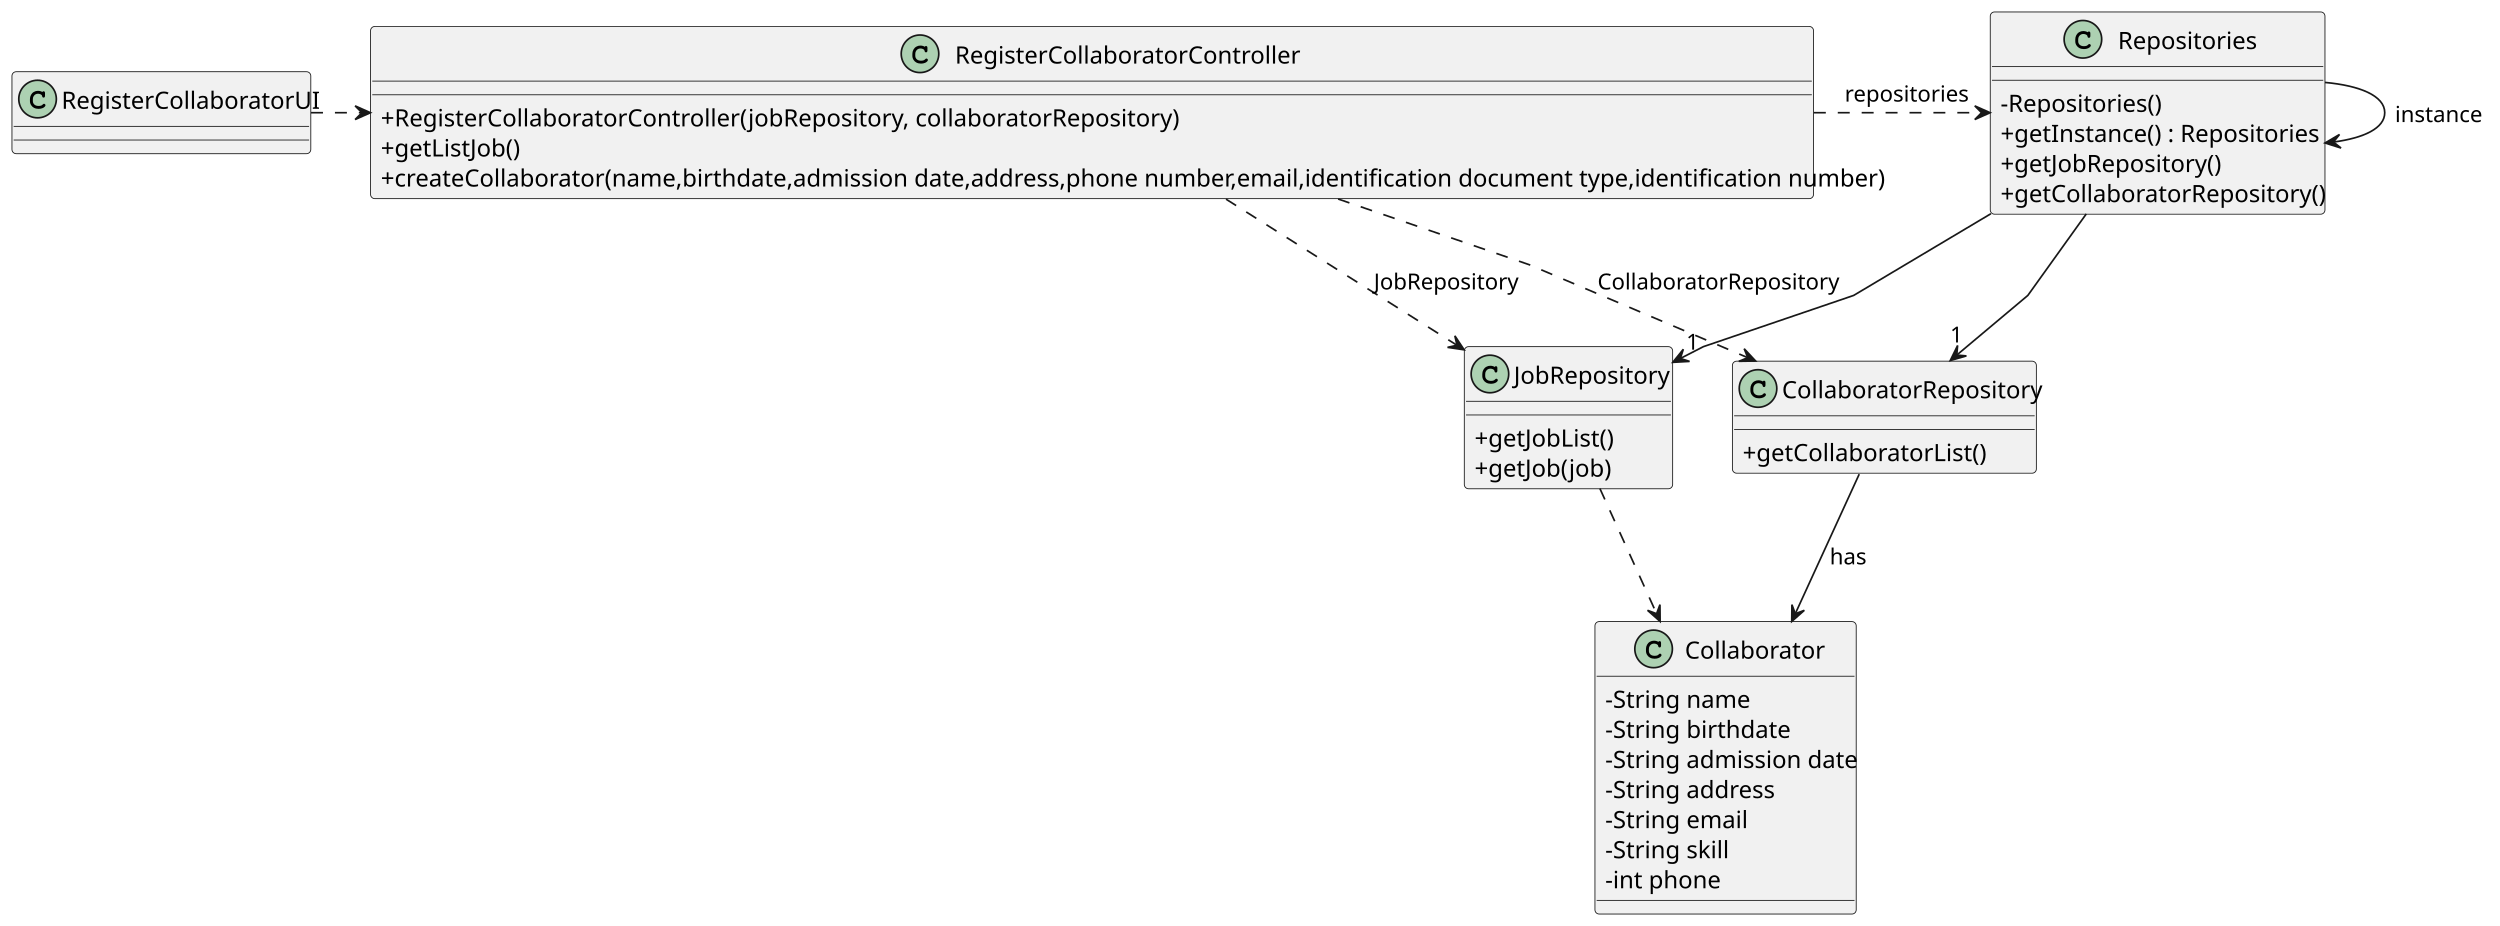
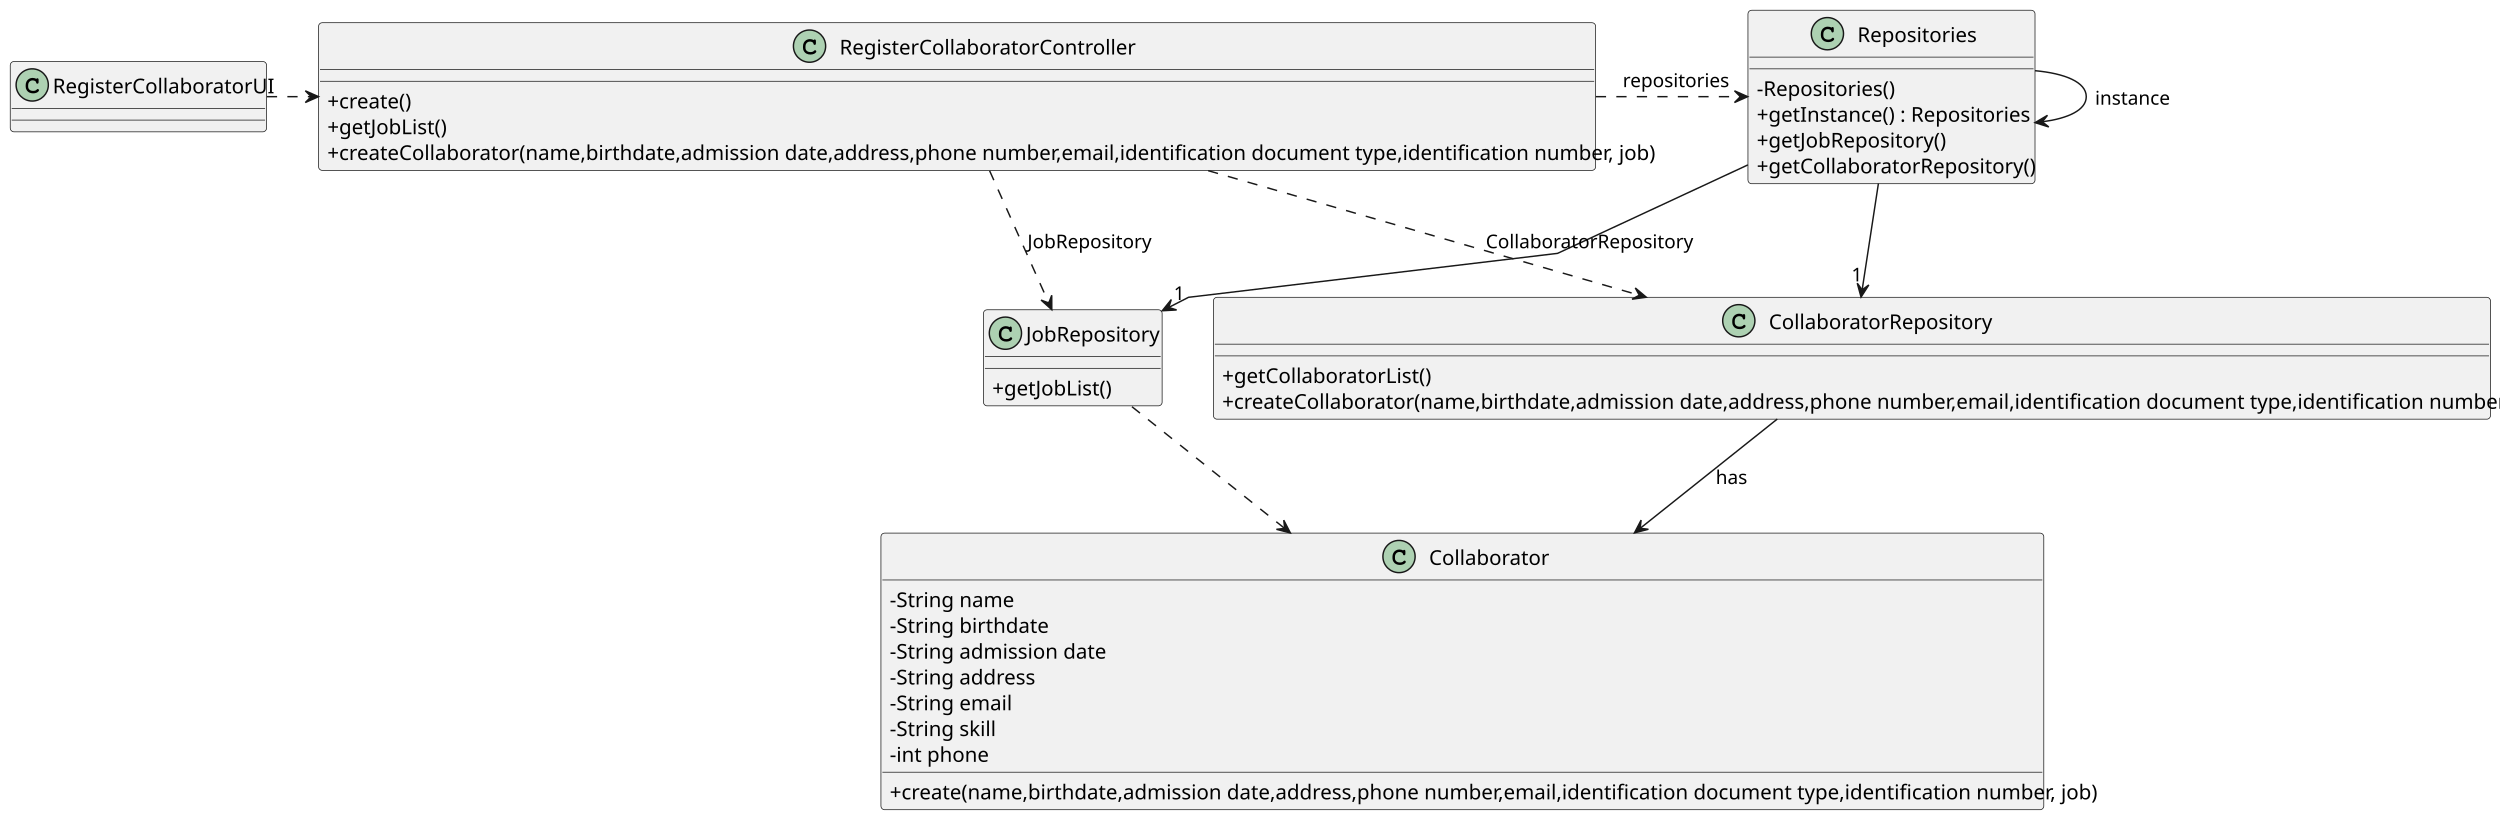
- <svg xmlns="http://www.w3.org/2000/svg" contentStyleType="text/css" height="542px" preserveAspectRatio="none" style="width:1464px;height:542px;background:#FFFFFF;" version="1.1" viewBox="0 0 1464 542" width="1464px" zoomAndPan="magnify">
+ <svg xmlns="http://www.w3.org/2000/svg" contentStyleType="text/css" height="559px" preserveAspectRatio="none" style="width:1707px;height:559px;background:#FFFFFF;" version="1.1" viewBox="0 0 1707 559" width="1707px" zoomAndPan="magnify">
  <defs />
  <g>
    <g id="elem_RegisterCollaboratorUI">
      <rect codeLine="10" fill="#F1F1F1" height="48" id="RegisterCollaboratorUI" rx="2.5" ry="2.5" style="stroke:#181818;stroke-width:0.5;" width="175" x="7" y="42" />
      <ellipse cx="22" cy="58" fill="#ADD1B2" rx="11" ry="11" style="stroke:#181818;stroke-width:1.0;" />
      <path d="M24.766,53.875 Q24.922,53.656 25.109,53.547 Q25.297,53.438 25.516,53.438 Q25.891,53.438 26.125,53.703 Q26.359,53.953 26.359,54.562 L26.359,56.016 Q26.359,56.625 26.125,56.891 Q25.891,57.156 25.516,57.156 Q25.172,57.156 24.969,56.953 Q24.766,56.766 24.656,56.25 Q24.609,55.891 24.422,55.703 Q24.094,55.328 23.484,55.109 Q22.875,54.891 22.25,54.891 Q21.484,54.891 20.844,55.219 Q20.219,55.547 19.719,56.297 Q19.234,57.047 19.234,58.078 L19.234,59.172 Q19.234,60.406 20.125,61.234 Q21.016,62.047 22.609,62.047 Q23.547,62.047 24.203,61.797 Q24.594,61.641 25.016,61.203 Q25.281,60.938 25.422,60.859 Q25.578,60.781 25.781,60.781 Q26.109,60.781 26.359,61.047 Q26.625,61.297 26.625,61.641 Q26.625,61.984 26.281,62.391 Q25.781,62.969 24.984,63.297 Q23.906,63.75 22.609,63.75 Q21.094,63.75 19.891,63.125 Q18.906,62.625 18.219,61.562 Q17.531,60.484 17.531,59.203 L17.531,58.047 Q17.531,56.719 18.141,55.578 Q18.766,54.422 19.859,53.812 Q20.953,53.188 22.188,53.188 Q22.922,53.188 23.562,53.359 Q24.219,53.516 24.766,53.875 Z " fill="#000000" />
      <text fill="#000000" font-family="sans-serif" font-size="14" lengthAdjust="spacing" textLength="143" x="36" y="63.728">RegisterCollaboratorUI</text>
      <line style="stroke:#181818;stroke-width:0.5;" x1="8" x2="181" y1="74" y2="74" />
      <line style="stroke:#181818;stroke-width:0.5;" x1="8" x2="181" y1="82" y2="82" />
    </g>
    <g id="elem_RegisterCollaboratorController">
-       <rect codeLine="13" fill="#F1F1F1" height="100.828" id="RegisterCollaboratorController" rx="2.5" ry="2.5" style="stroke:#181818;stroke-width:0.5;" width="845" x="217" y="15.5" />
-       <ellipse cx="538.75" cy="31.5" fill="#ADD1B2" rx="11" ry="11" style="stroke:#181818;stroke-width:1.0;" />
-       <path d="M541.516,27.375 Q541.672,27.156 541.859,27.047 Q542.047,26.938 542.266,26.938 Q542.641,26.938 542.875,27.203 Q543.109,27.453 543.109,28.062 L543.109,29.516 Q543.109,30.125 542.875,30.391 Q542.641,30.656 542.266,30.656 Q541.922,30.656 541.719,30.453 Q541.516,30.266 541.406,29.75 Q541.359,29.391 541.172,29.203 Q540.844,28.828 540.234,28.609 Q539.625,28.391 539,28.391 Q538.234,28.391 537.594,28.719 Q536.969,29.047 536.469,29.797 Q535.984,30.547 535.984,31.578 L535.984,32.672 Q535.984,33.906 536.875,34.734 Q537.766,35.547 539.359,35.547 Q540.297,35.547 540.953,35.297 Q541.344,35.141 541.766,34.703 Q542.031,34.438 542.172,34.359 Q542.328,34.281 542.531,34.281 Q542.859,34.281 543.109,34.547 Q543.375,34.797 543.375,35.141 Q543.375,35.484 543.031,35.891 Q542.531,36.469 541.734,36.797 Q540.656,37.25 539.359,37.25 Q537.844,37.25 536.641,36.625 Q535.656,36.125 534.969,35.062 Q534.281,33.984 534.281,32.703 L534.281,31.547 Q534.281,30.219 534.891,29.078 Q535.516,27.922 536.609,27.312 Q537.703,26.688 538.938,26.688 Q539.672,26.688 540.312,26.859 Q540.969,27.016 541.516,27.375 Z " fill="#000000" />
-       <text fill="#000000" font-family="sans-serif" font-size="14" lengthAdjust="spacing" textLength="193" x="559.25" y="37.228">RegisterCollaboratorController</text>
-       <line style="stroke:#181818;stroke-width:0.5;" x1="218" x2="1061" y1="47.5" y2="47.5" />
-       <line style="stroke:#181818;stroke-width:0.5;" x1="218" x2="1061" y1="55.5" y2="55.5" />
-       <text fill="#000000" font-family="sans-serif" font-size="14" lengthAdjust="spacing" textLength="449" x="223" y="74.033">+RegisterCollaboratorController(jobRepository, collaboratorRepository)</text>
-       <text fill="#000000" font-family="sans-serif" font-size="14" lengthAdjust="spacing" textLength="82" x="223" y="91.643">+getListJob()</text>
-       <text fill="#000000" font-family="sans-serif" font-size="14" lengthAdjust="spacing" textLength="833" x="223" y="109.252">+createCollaborator(name,birthdate,admission date,address,phone number,email,identification document type,identification number)</text>
+       <rect codeLine="13" fill="#F1F1F1" height="100.828" id="RegisterCollaboratorController" rx="2.5" ry="2.5" style="stroke:#181818;stroke-width:0.5;" width="872" x="217.5" y="15.5" />
+       <ellipse cx="552.75" cy="31.5" fill="#ADD1B2" rx="11" ry="11" style="stroke:#181818;stroke-width:1.0;" />
+       <path d="M555.516,27.375 Q555.672,27.156 555.859,27.047 Q556.047,26.938 556.266,26.938 Q556.641,26.938 556.875,27.203 Q557.109,27.453 557.109,28.062 L557.109,29.516 Q557.109,30.125 556.875,30.391 Q556.641,30.656 556.266,30.656 Q555.922,30.656 555.719,30.453 Q555.516,30.266 555.406,29.75 Q555.359,29.391 555.172,29.203 Q554.844,28.828 554.234,28.609 Q553.625,28.391 553,28.391 Q552.234,28.391 551.594,28.719 Q550.969,29.047 550.469,29.797 Q549.984,30.547 549.984,31.578 L549.984,32.672 Q549.984,33.906 550.875,34.734 Q551.766,35.547 553.359,35.547 Q554.297,35.547 554.953,35.297 Q555.344,35.141 555.766,34.703 Q556.031,34.438 556.172,34.359 Q556.328,34.281 556.531,34.281 Q556.859,34.281 557.109,34.547 Q557.375,34.797 557.375,35.141 Q557.375,35.484 557.031,35.891 Q556.531,36.469 555.734,36.797 Q554.656,37.25 553.359,37.25 Q551.844,37.25 550.641,36.625 Q549.656,36.125 548.969,35.062 Q548.281,33.984 548.281,32.703 L548.281,31.547 Q548.281,30.219 548.891,29.078 Q549.516,27.922 550.609,27.312 Q551.703,26.688 552.938,26.688 Q553.672,26.688 554.312,26.859 Q554.969,27.016 555.516,27.375 Z " fill="#000000" />
+       <text fill="#000000" font-family="sans-serif" font-size="14" lengthAdjust="spacing" textLength="193" x="573.25" y="37.228">RegisterCollaboratorController</text>
+       <line style="stroke:#181818;stroke-width:0.5;" x1="218.5" x2="1088.5" y1="47.5" y2="47.5" />
+       <line style="stroke:#181818;stroke-width:0.5;" x1="218.5" x2="1088.5" y1="55.5" y2="55.5" />
+       <text fill="#000000" font-family="sans-serif" font-size="14" lengthAdjust="spacing" textLength="58" x="223.5" y="74.033">+create()</text>
+       <text fill="#000000" font-family="sans-serif" font-size="14" lengthAdjust="spacing" textLength="82" x="223.5" y="91.643">+getJobList()</text>
+       <text fill="#000000" font-family="sans-serif" font-size="14" lengthAdjust="spacing" textLength="860" x="223.5" y="109.252">+createCollaborator(name,birthdate,admission date,address,phone number,email,identification document type,identification number, job)</text>
    </g>
    <g id="elem_Repositories">
-       <rect codeLine="19" fill="#F1F1F1" height="118.438" id="Repositories" rx="2.5" ry="2.5" style="stroke:#181818;stroke-width:0.5;" width="196" x="1165.5" y="7" />
-       <ellipse cx="1219.75" cy="23" fill="#ADD1B2" rx="11" ry="11" style="stroke:#181818;stroke-width:1.0;" />
-       <path d="M1222.516,18.875 Q1222.672,18.656 1222.859,18.547 Q1223.047,18.438 1223.266,18.438 Q1223.641,18.438 1223.875,18.703 Q1224.109,18.953 1224.109,19.562 L1224.109,21.016 Q1224.109,21.625 1223.875,21.891 Q1223.641,22.156 1223.266,22.156 Q1222.922,22.156 1222.719,21.953 Q1222.516,21.766 1222.406,21.25 Q1222.359,20.891 1222.172,20.703 Q1221.844,20.328 1221.234,20.109 Q1220.625,19.891 1220,19.891 Q1219.234,19.891 1218.594,20.219 Q1217.969,20.547 1217.469,21.297 Q1216.984,22.047 1216.984,23.078 L1216.984,24.172 Q1216.984,25.406 1217.875,26.234 Q1218.766,27.047 1220.359,27.047 Q1221.297,27.047 1221.953,26.797 Q1222.344,26.641 1222.766,26.203 Q1223.031,25.938 1223.172,25.859 Q1223.328,25.781 1223.531,25.781 Q1223.859,25.781 1224.109,26.047 Q1224.375,26.297 1224.375,26.641 Q1224.375,26.984 1224.031,27.391 Q1223.531,27.969 1222.734,28.297 Q1221.656,28.75 1220.359,28.75 Q1218.844,28.75 1217.641,28.125 Q1216.656,27.625 1215.969,26.562 Q1215.281,25.484 1215.281,24.203 L1215.281,23.047 Q1215.281,21.719 1215.891,20.578 Q1216.516,19.422 1217.609,18.812 Q1218.703,18.188 1219.938,18.188 Q1220.672,18.188 1221.312,18.359 Q1221.969,18.516 1222.516,18.875 Z " fill="#000000" />
-       <text fill="#000000" font-family="sans-serif" font-size="14" lengthAdjust="spacing" textLength="79" x="1240.25" y="28.729">Repositories</text>
-       <line style="stroke:#181818;stroke-width:0.5;" x1="1166.5" x2="1360.5" y1="39" y2="39" />
-       <line style="stroke:#181818;stroke-width:0.5;" x1="1166.5" x2="1360.5" y1="47" y2="47" />
-       <text fill="#000000" font-family="sans-serif" font-size="14" lengthAdjust="spacing" textLength="94" x="1171.5" y="65.533">-Repositories()</text>
-       <text fill="#000000" font-family="sans-serif" font-size="14" lengthAdjust="spacing" textLength="182" x="1171.5" y="83.143">+getInstance() : Repositories</text>
-       <text fill="#000000" font-family="sans-serif" font-size="14" lengthAdjust="spacing" textLength="128" x="1171.5" y="100.752">+getJobRepository()</text>
-       <text fill="#000000" font-family="sans-serif" font-size="14" lengthAdjust="spacing" textLength="184" x="1171.5" y="118.361">+getCollaboratorRepository()</text>
+       <rect codeLine="19" fill="#F1F1F1" height="118.438" id="Repositories" rx="2.5" ry="2.5" style="stroke:#181818;stroke-width:0.5;" width="196" x="1193.5" y="7" />
+       <ellipse cx="1247.75" cy="23" fill="#ADD1B2" rx="11" ry="11" style="stroke:#181818;stroke-width:1.0;" />
+       <path d="M1250.516,18.875 Q1250.672,18.656 1250.859,18.547 Q1251.047,18.438 1251.266,18.438 Q1251.641,18.438 1251.875,18.703 Q1252.109,18.953 1252.109,19.562 L1252.109,21.016 Q1252.109,21.625 1251.875,21.891 Q1251.641,22.156 1251.266,22.156 Q1250.922,22.156 1250.719,21.953 Q1250.516,21.766 1250.406,21.25 Q1250.359,20.891 1250.172,20.703 Q1249.844,20.328 1249.234,20.109 Q1248.625,19.891 1248,19.891 Q1247.234,19.891 1246.594,20.219 Q1245.969,20.547 1245.469,21.297 Q1244.984,22.047 1244.984,23.078 L1244.984,24.172 Q1244.984,25.406 1245.875,26.234 Q1246.766,27.047 1248.359,27.047 Q1249.297,27.047 1249.953,26.797 Q1250.344,26.641 1250.766,26.203 Q1251.031,25.938 1251.172,25.859 Q1251.328,25.781 1251.531,25.781 Q1251.859,25.781 1252.109,26.047 Q1252.375,26.297 1252.375,26.641 Q1252.375,26.984 1252.031,27.391 Q1251.531,27.969 1250.734,28.297 Q1249.656,28.75 1248.359,28.75 Q1246.844,28.75 1245.641,28.125 Q1244.656,27.625 1243.969,26.562 Q1243.281,25.484 1243.281,24.203 L1243.281,23.047 Q1243.281,21.719 1243.891,20.578 Q1244.516,19.422 1245.609,18.812 Q1246.703,18.188 1247.938,18.188 Q1248.672,18.188 1249.312,18.359 Q1249.969,18.516 1250.516,18.875 Z " fill="#000000" />
+       <text fill="#000000" font-family="sans-serif" font-size="14" lengthAdjust="spacing" textLength="79" x="1268.25" y="28.729">Repositories</text>
+       <line style="stroke:#181818;stroke-width:0.5;" x1="1194.5" x2="1388.5" y1="39" y2="39" />
+       <line style="stroke:#181818;stroke-width:0.5;" x1="1194.5" x2="1388.5" y1="47" y2="47" />
+       <text fill="#000000" font-family="sans-serif" font-size="14" lengthAdjust="spacing" textLength="94" x="1199.5" y="65.533">-Repositories()</text>
+       <text fill="#000000" font-family="sans-serif" font-size="14" lengthAdjust="spacing" textLength="182" x="1199.5" y="83.143">+getInstance() : Repositories</text>
+       <text fill="#000000" font-family="sans-serif" font-size="14" lengthAdjust="spacing" textLength="128" x="1199.5" y="100.752">+getJobRepository()</text>
+       <text fill="#000000" font-family="sans-serif" font-size="14" lengthAdjust="spacing" textLength="184" x="1199.5" y="118.361">+getCollaboratorRepository()</text>
    </g>
    <g id="elem_JobRepository">
-       <rect codeLine="26" fill="#F1F1F1" height="83.219" id="JobRepository" rx="2.5" ry="2.5" style="stroke:#181818;stroke-width:0.5;" width="122" x="857.5" y="203" />
-       <ellipse cx="872.5" cy="219" fill="#ADD1B2" rx="11" ry="11" style="stroke:#181818;stroke-width:1.0;" />
-       <path d="M875.266,214.875 Q875.422,214.656 875.609,214.547 Q875.797,214.438 876.016,214.438 Q876.391,214.438 876.625,214.703 Q876.859,214.953 876.859,215.562 L876.859,217.016 Q876.859,217.625 876.625,217.891 Q876.391,218.156 876.016,218.156 Q875.672,218.156 875.469,217.953 Q875.266,217.766 875.156,217.25 Q875.109,216.891 874.922,216.703 Q874.594,216.328 873.984,216.109 Q873.375,215.891 872.75,215.891 Q871.984,215.891 871.344,216.219 Q870.719,216.547 870.219,217.297 Q869.734,218.047 869.734,219.078 L869.734,220.172 Q869.734,221.406 870.625,222.234 Q871.516,223.047 873.109,223.047 Q874.047,223.047 874.703,222.797 Q875.094,222.641 875.516,222.203 Q875.781,221.938 875.922,221.859 Q876.078,221.781 876.281,221.781 Q876.609,221.781 876.859,222.047 Q877.125,222.297 877.125,222.641 Q877.125,222.984 876.781,223.391 Q876.281,223.969 875.484,224.297 Q874.406,224.75 873.109,224.75 Q871.594,224.75 870.391,224.125 Q869.406,223.625 868.719,222.562 Q868.031,221.484 868.031,220.203 L868.031,219.047 Q868.031,217.719 868.641,216.578 Q869.266,215.422 870.359,214.812 Q871.453,214.188 872.688,214.188 Q873.422,214.188 874.062,214.359 Q874.719,214.516 875.266,214.875 Z " fill="#000000" />
-       <text fill="#000000" font-family="sans-serif" font-size="14" lengthAdjust="spacing" textLength="90" x="886.5" y="224.728">JobRepository</text>
-       <line style="stroke:#181818;stroke-width:0.5;" x1="858.5" x2="978.5" y1="235" y2="235" />
-       <line style="stroke:#181818;stroke-width:0.5;" x1="858.5" x2="978.5" y1="243" y2="243" />
-       <text fill="#000000" font-family="sans-serif" font-size="14" lengthAdjust="spacing" textLength="82" x="863.5" y="261.533">+getJobList()</text>
-       <text fill="#000000" font-family="sans-serif" font-size="14" lengthAdjust="spacing" textLength="79" x="863.5" y="279.143">+getJob(job)</text>
+       <rect codeLine="26" fill="#F1F1F1" height="65.609" id="JobRepository" rx="2.5" ry="2.5" style="stroke:#181818;stroke-width:0.5;" width="122" x="671.5" y="211.5" />
+       <ellipse cx="686.5" cy="227.5" fill="#ADD1B2" rx="11" ry="11" style="stroke:#181818;stroke-width:1.0;" />
+       <path d="M689.266,223.375 Q689.422,223.156 689.609,223.047 Q689.797,222.938 690.016,222.938 Q690.391,222.938 690.625,223.203 Q690.859,223.453 690.859,224.062 L690.859,225.516 Q690.859,226.125 690.625,226.391 Q690.391,226.656 690.016,226.656 Q689.672,226.656 689.469,226.453 Q689.266,226.266 689.156,225.75 Q689.109,225.391 688.922,225.203 Q688.594,224.828 687.984,224.609 Q687.375,224.391 686.75,224.391 Q685.984,224.391 685.344,224.719 Q684.719,225.047 684.219,225.797 Q683.734,226.547 683.734,227.578 L683.734,228.672 Q683.734,229.906 684.625,230.734 Q685.516,231.547 687.109,231.547 Q688.047,231.547 688.703,231.297 Q689.094,231.141 689.516,230.703 Q689.781,230.438 689.922,230.359 Q690.078,230.281 690.281,230.281 Q690.609,230.281 690.859,230.547 Q691.125,230.797 691.125,231.141 Q691.125,231.484 690.781,231.891 Q690.281,232.469 689.484,232.797 Q688.406,233.25 687.109,233.25 Q685.594,233.25 684.391,232.625 Q683.406,232.125 682.719,231.062 Q682.031,229.984 682.031,228.703 L682.031,227.547 Q682.031,226.219 682.641,225.078 Q683.266,223.922 684.359,223.312 Q685.453,222.688 686.688,222.688 Q687.422,222.688 688.062,222.859 Q688.719,223.016 689.266,223.375 Z " fill="#000000" />
+       <text fill="#000000" font-family="sans-serif" font-size="14" lengthAdjust="spacing" textLength="90" x="700.5" y="233.228">JobRepository</text>
+       <line style="stroke:#181818;stroke-width:0.5;" x1="672.5" x2="792.5" y1="243.5" y2="243.5" />
+       <line style="stroke:#181818;stroke-width:0.5;" x1="672.5" x2="792.5" y1="251.5" y2="251.5" />
+       <text fill="#000000" font-family="sans-serif" font-size="14" lengthAdjust="spacing" textLength="82" x="677.5" y="270.033">+getJobList()</text>
    </g>
    <g id="elem_CollaboratorRepository">
-       <rect codeLine="31" fill="#F1F1F1" height="65.609" id="CollaboratorRepository" rx="2.5" ry="2.5" style="stroke:#181818;stroke-width:0.5;" width="178" x="1014.5" y="211.5" />
-       <ellipse cx="1029.5" cy="227.5" fill="#ADD1B2" rx="11" ry="11" style="stroke:#181818;stroke-width:1.0;" />
-       <path d="M1032.266,223.375 Q1032.422,223.156 1032.609,223.047 Q1032.797,222.938 1033.016,222.938 Q1033.391,222.938 1033.625,223.203 Q1033.859,223.453 1033.859,224.062 L1033.859,225.516 Q1033.859,226.125 1033.625,226.391 Q1033.391,226.656 1033.016,226.656 Q1032.672,226.656 1032.469,226.453 Q1032.266,226.266 1032.156,225.75 Q1032.109,225.391 1031.922,225.203 Q1031.594,224.828 1030.984,224.609 Q1030.375,224.391 1029.75,224.391 Q1028.984,224.391 1028.344,224.719 Q1027.719,225.047 1027.219,225.797 Q1026.734,226.547 1026.734,227.578 L1026.734,228.672 Q1026.734,229.906 1027.625,230.734 Q1028.516,231.547 1030.109,231.547 Q1031.047,231.547 1031.703,231.297 Q1032.094,231.141 1032.516,230.703 Q1032.781,230.438 1032.922,230.359 Q1033.078,230.281 1033.281,230.281 Q1033.609,230.281 1033.859,230.547 Q1034.125,230.797 1034.125,231.141 Q1034.125,231.484 1033.781,231.891 Q1033.281,232.469 1032.484,232.797 Q1031.406,233.25 1030.109,233.25 Q1028.594,233.25 1027.391,232.625 Q1026.406,232.125 1025.719,231.062 Q1025.031,229.984 1025.031,228.703 L1025.031,227.547 Q1025.031,226.219 1025.641,225.078 Q1026.266,223.922 1027.359,223.312 Q1028.453,222.688 1029.688,222.688 Q1030.422,222.688 1031.062,222.859 Q1031.719,223.016 1032.266,223.375 Z " fill="#000000" />
-       <text fill="#000000" font-family="sans-serif" font-size="14" lengthAdjust="spacing" textLength="146" x="1043.5" y="233.228">CollaboratorRepository</text>
-       <line style="stroke:#181818;stroke-width:0.5;" x1="1015.5" x2="1191.5" y1="243.5" y2="243.5" />
-       <line style="stroke:#181818;stroke-width:0.5;" x1="1015.5" x2="1191.5" y1="251.5" y2="251.5" />
-       <text fill="#000000" font-family="sans-serif" font-size="14" lengthAdjust="spacing" textLength="138" x="1020.5" y="270.033">+getCollaboratorList()</text>
+       <rect codeLine="30" fill="#F1F1F1" height="83.219" id="CollaboratorRepository" rx="2.5" ry="2.5" style="stroke:#181818;stroke-width:0.5;" width="872" x="828.5" y="203" />
+       <ellipse cx="1187.25" cy="219" fill="#ADD1B2" rx="11" ry="11" style="stroke:#181818;stroke-width:1.0;" />
+       <path d="M1190.016,214.875 Q1190.172,214.656 1190.359,214.547 Q1190.547,214.438 1190.766,214.438 Q1191.141,214.438 1191.375,214.703 Q1191.609,214.953 1191.609,215.562 L1191.609,217.016 Q1191.609,217.625 1191.375,217.891 Q1191.141,218.156 1190.766,218.156 Q1190.422,218.156 1190.219,217.953 Q1190.016,217.766 1189.906,217.25 Q1189.859,216.891 1189.672,216.703 Q1189.344,216.328 1188.734,216.109 Q1188.125,215.891 1187.5,215.891 Q1186.734,215.891 1186.094,216.219 Q1185.469,216.547 1184.969,217.297 Q1184.484,218.047 1184.484,219.078 L1184.484,220.172 Q1184.484,221.406 1185.375,222.234 Q1186.266,223.047 1187.859,223.047 Q1188.797,223.047 1189.453,222.797 Q1189.844,222.641 1190.266,222.203 Q1190.531,221.938 1190.672,221.859 Q1190.828,221.781 1191.031,221.781 Q1191.359,221.781 1191.609,222.047 Q1191.875,222.297 1191.875,222.641 Q1191.875,222.984 1191.531,223.391 Q1191.031,223.969 1190.234,224.297 Q1189.156,224.75 1187.859,224.75 Q1186.344,224.75 1185.141,224.125 Q1184.156,223.625 1183.469,222.562 Q1182.781,221.484 1182.781,220.203 L1182.781,219.047 Q1182.781,217.719 1183.391,216.578 Q1184.016,215.422 1185.109,214.812 Q1186.203,214.188 1187.438,214.188 Q1188.172,214.188 1188.812,214.359 Q1189.469,214.516 1190.016,214.875 Z " fill="#000000" />
+       <text fill="#000000" font-family="sans-serif" font-size="14" lengthAdjust="spacing" textLength="146" x="1207.75" y="224.728">CollaboratorRepository</text>
+       <line style="stroke:#181818;stroke-width:0.5;" x1="829.5" x2="1699.5" y1="235" y2="235" />
+       <line style="stroke:#181818;stroke-width:0.5;" x1="829.5" x2="1699.5" y1="243" y2="243" />
+       <text fill="#000000" font-family="sans-serif" font-size="14" lengthAdjust="spacing" textLength="138" x="834.5" y="261.533">+getCollaboratorList()</text>
+       <text fill="#000000" font-family="sans-serif" font-size="14" lengthAdjust="spacing" textLength="860" x="834.5" y="279.143">+createCollaborator(name,birthdate,admission date,address,phone number,email,identification document type,identification number, job)</text>
    </g>
    <g id="elem_Collaborator">
-       <rect codeLine="35" fill="#F1F1F1" height="171.266" id="Collaborator" rx="2.5" ry="2.5" style="stroke:#181818;stroke-width:0.5;" width="153" x="934" y="364" />
-       <ellipse cx="968.35" cy="380" fill="#ADD1B2" rx="11" ry="11" style="stroke:#181818;stroke-width:1.0;" />
-       <path d="M971.116,375.875 Q971.272,375.656 971.459,375.547 Q971.647,375.438 971.866,375.438 Q972.241,375.438 972.475,375.703 Q972.709,375.953 972.709,376.562 L972.709,378.016 Q972.709,378.625 972.475,378.891 Q972.241,379.156 971.866,379.156 Q971.522,379.156 971.319,378.953 Q971.116,378.766 971.006,378.25 Q970.959,377.891 970.772,377.703 Q970.444,377.328 969.834,377.109 Q969.225,376.891 968.6,376.891 Q967.834,376.891 967.194,377.219 Q966.569,377.547 966.069,378.297 Q965.584,379.047 965.584,380.078 L965.584,381.172 Q965.584,382.406 966.475,383.234 Q967.366,384.047 968.959,384.047 Q969.897,384.047 970.553,383.797 Q970.944,383.641 971.366,383.203 Q971.631,382.938 971.772,382.859 Q971.928,382.781 972.131,382.781 Q972.459,382.781 972.709,383.047 Q972.975,383.297 972.975,383.641 Q972.975,383.984 972.631,384.391 Q972.131,384.969 971.334,385.297 Q970.256,385.75 968.959,385.75 Q967.444,385.75 966.241,385.125 Q965.256,384.625 964.569,383.562 Q963.881,382.484 963.881,381.203 L963.881,380.047 Q963.881,378.719 964.491,377.578 Q965.116,376.422 966.209,375.812 Q967.303,375.188 968.538,375.188 Q969.272,375.188 969.913,375.359 Q970.569,375.516 971.116,375.875 Z " fill="#000000" />
-       <text fill="#000000" font-family="sans-serif" font-size="14" lengthAdjust="spacing" textLength="78" x="986.65" y="385.728">Collaborator</text>
-       <line style="stroke:#181818;stroke-width:0.5;" x1="935" x2="1086" y1="396" y2="396" />
-       <text fill="#000000" font-family="sans-serif" font-size="14" lengthAdjust="spacing" textLength="81" x="940" y="414.533">-String name</text>
-       <text fill="#000000" font-family="sans-serif" font-size="14" lengthAdjust="spacing" textLength="102" x="940" y="432.143">-String birthdate</text>
-       <text fill="#000000" font-family="sans-serif" font-size="14" lengthAdjust="spacing" textLength="141" x="940" y="449.752">-String admission date</text>
-       <text fill="#000000" font-family="sans-serif" font-size="14" lengthAdjust="spacing" textLength="97" x="940" y="467.361">-String address</text>
-       <text fill="#000000" font-family="sans-serif" font-size="14" lengthAdjust="spacing" textLength="79" x="940" y="484.971">-String email</text>
-       <text fill="#000000" font-family="sans-serif" font-size="14" lengthAdjust="spacing" textLength="69" x="940" y="502.58">-String skill</text>
-       <text fill="#000000" font-family="sans-serif" font-size="14" lengthAdjust="spacing" textLength="64" x="940" y="520.189">-int phone</text>
-       <line style="stroke:#181818;stroke-width:0.5;" x1="935" x2="1086" y1="527.266" y2="527.266" />
+       <rect codeLine="35" fill="#F1F1F1" height="188.875" id="Collaborator" rx="2.5" ry="2.5" style="stroke:#181818;stroke-width:0.5;" width="794" x="601.5" y="364" />
+       <ellipse cx="955.25" cy="380" fill="#ADD1B2" rx="11" ry="11" style="stroke:#181818;stroke-width:1.0;" />
+       <path d="M958.016,375.875 Q958.172,375.656 958.359,375.547 Q958.547,375.438 958.766,375.438 Q959.141,375.438 959.375,375.703 Q959.609,375.953 959.609,376.562 L959.609,378.016 Q959.609,378.625 959.375,378.891 Q959.141,379.156 958.766,379.156 Q958.422,379.156 958.219,378.953 Q958.016,378.766 957.906,378.25 Q957.859,377.891 957.672,377.703 Q957.344,377.328 956.734,377.109 Q956.125,376.891 955.5,376.891 Q954.734,376.891 954.094,377.219 Q953.469,377.547 952.969,378.297 Q952.484,379.047 952.484,380.078 L952.484,381.172 Q952.484,382.406 953.375,383.234 Q954.266,384.047 955.859,384.047 Q956.797,384.047 957.453,383.797 Q957.844,383.641 958.266,383.203 Q958.531,382.938 958.672,382.859 Q958.828,382.781 959.031,382.781 Q959.359,382.781 959.609,383.047 Q959.875,383.297 959.875,383.641 Q959.875,383.984 959.531,384.391 Q959.031,384.969 958.234,385.297 Q957.156,385.75 955.859,385.75 Q954.344,385.75 953.141,385.125 Q952.156,384.625 951.469,383.562 Q950.781,382.484 950.781,381.203 L950.781,380.047 Q950.781,378.719 951.391,377.578 Q952.016,376.422 953.109,375.812 Q954.203,375.188 955.438,375.188 Q956.172,375.188 956.812,375.359 Q957.469,375.516 958.016,375.875 Z " fill="#000000" />
+       <text fill="#000000" font-family="sans-serif" font-size="14" lengthAdjust="spacing" textLength="78" x="975.75" y="385.728">Collaborator</text>
+       <line style="stroke:#181818;stroke-width:0.5;" x1="602.5" x2="1394.5" y1="396" y2="396" />
+       <text fill="#000000" font-family="sans-serif" font-size="14" lengthAdjust="spacing" textLength="81" x="607.5" y="414.533">-String name</text>
+       <text fill="#000000" font-family="sans-serif" font-size="14" lengthAdjust="spacing" textLength="102" x="607.5" y="432.143">-String birthdate</text>
+       <text fill="#000000" font-family="sans-serif" font-size="14" lengthAdjust="spacing" textLength="141" x="607.5" y="449.752">-String admission date</text>
+       <text fill="#000000" font-family="sans-serif" font-size="14" lengthAdjust="spacing" textLength="97" x="607.5" y="467.361">-String address</text>
+       <text fill="#000000" font-family="sans-serif" font-size="14" lengthAdjust="spacing" textLength="79" x="607.5" y="484.971">-String email</text>
+       <text fill="#000000" font-family="sans-serif" font-size="14" lengthAdjust="spacing" textLength="69" x="607.5" y="502.58">-String skill</text>
+       <text fill="#000000" font-family="sans-serif" font-size="14" lengthAdjust="spacing" textLength="64" x="607.5" y="520.189">-int phone</text>
+       <line style="stroke:#181818;stroke-width:0.5;" x1="602.5" x2="1394.5" y1="527.266" y2="527.266" />
+       <text fill="#000000" font-family="sans-serif" font-size="14" lengthAdjust="spacing" textLength="782" x="607.5" y="545.799">+create(name,birthdate,admission date,address,phone number,email,identification document type,identification number, job)</text>
    </g>
    <g id="link_Repositories_Repositories">
-       <path codeLine="51" d="M1361.52,48.27 C1381.87,50.14 1396.5,56.05 1396.5,66 C1396.5,75.1 1384.27,80.82 1366.63,83.16 " fill="none" id="Repositories-to-Repositories" style="stroke:#181818;stroke-width:1.0;" />
-       <polygon fill="#181818" points="1361.52,83.73,1370.91,86.7,1366.489,83.172,1370.017,78.75,1361.52,83.73" style="stroke:#181818;stroke-width:1.0;" />
-       <text fill="#000000" font-family="sans-serif" font-size="13" lengthAdjust="spacing" textLength="49" x="1402.5" y="71.495">instance</text>
+       <path codeLine="53" d="M1389.52,48.27 C1409.87,50.14 1424.5,56.05 1424.5,66 C1424.5,75.1 1412.27,80.82 1394.63,83.16 " fill="none" id="Repositories-to-Repositories" style="stroke:#181818;stroke-width:1.0;" />
+       <polygon fill="#181818" points="1389.52,83.73,1398.91,86.7,1394.489,83.172,1398.017,78.75,1389.52,83.73" style="stroke:#181818;stroke-width:1.0;" />
+       <text fill="#000000" font-family="sans-serif" font-size="13" lengthAdjust="spacing" textLength="49" x="1430.5" y="71.495">instance</text>
    </g>
    <g id="link_RegisterCollaboratorUI_RegisterCollaboratorController">
-       <path codeLine="52" d="M182.14,66 C192.19,66 202.28,66 211.94,66 " fill="none" id="RegisterCollaboratorUI-to-RegisterCollaboratorController" style="stroke:#181818;stroke-width:1.0;stroke-dasharray:7.0,7.0;" />
-       <polygon fill="#181818" points="216.95,66,207.95,62,211.95,66,207.95,70,216.95,66" style="stroke:#181818;stroke-width:1.0;" />
+       <path codeLine="54" d="M182.21,66 C192.34,66 202.55,66 212.37,66 " fill="none" id="RegisterCollaboratorUI-to-RegisterCollaboratorController" style="stroke:#181818;stroke-width:1.0;stroke-dasharray:7.0,7.0;" />
+       <polygon fill="#181818" points="217.47,66,208.47,62,212.47,66,208.47,70,217.47,66" style="stroke:#181818;stroke-width:1.0;" />
    </g>
    <g id="link_RegisterCollaboratorController_Repositories">
-       <path codeLine="53" d="M1062.2,66 C1097.76,66 1131.12,66 1160.06,66 " fill="none" id="RegisterCollaboratorController-to-Repositories" style="stroke:#181818;stroke-width:1.0;stroke-dasharray:7.0,7.0;" />
-       <polygon fill="#181818" points="1165.42,66,1156.42,62,1160.42,66,1156.42,70,1165.42,66" style="stroke:#181818;stroke-width:1.0;" />
-       <text fill="#000000" font-family="sans-serif" font-size="13" lengthAdjust="spacing" textLength="67" x="1080.25" y="59.495">repositories</text>
+       <path codeLine="55" d="M1089.63,66 C1125.56,66 1159.18,66 1188.29,66 " fill="none" id="RegisterCollaboratorController-to-Repositories" style="stroke:#181818;stroke-width:1.0;stroke-dasharray:7.0,7.0;" />
+       <polygon fill="#181818" points="1193.3,66,1184.3,62,1188.3,66,1184.3,70,1193.3,66" style="stroke:#181818;stroke-width:1.0;" />
+       <text fill="#000000" font-family="sans-serif" font-size="13" lengthAdjust="spacing" textLength="67" x="1108" y="59.495">repositories</text>
    </g>
    <g id="link_Repositories_JobRepository">
-       <path codeLine="54" d="M1165.91,125.12 C1124.45,149.81 1085.5,173 1085.5,173 C1085.5,173 997.5,203 997.5,203 C997.5,203 992.14,205.75 984.22,209.81 " fill="none" id="Repositories-to-JobRepository" style="stroke:#181818;stroke-width:1.0;" />
-       <polygon fill="#181818" points="979.57,212.19,989.404,211.642,984.019,209.908,985.753,204.524,979.57,212.19" style="stroke:#181818;stroke-width:1.0;" />
-       <text fill="#000000" font-family="sans-serif" font-size="13" lengthAdjust="spacing" textLength="7" x="987.439" y="204.78">1</text>
+       <path codeLine="56" d="M1193.48,112.57 C1131.69,141.3 1063.5,173 1063.5,173 C1063.5,173 811.5,203 811.5,203 C811.5,203 806.14,205.75 798.22,209.81 " fill="none" id="Repositories-to-JobRepository" style="stroke:#181818;stroke-width:1.0;" />
+       <polygon fill="#181818" points="793.57,212.19,803.404,211.642,798.019,209.908,799.753,204.524,793.57,212.19" style="stroke:#181818;stroke-width:1.0;" />
+       <text fill="#000000" font-family="sans-serif" font-size="13" lengthAdjust="spacing" textLength="7" x="801.439" y="204.818">1</text>
    </g>
    <g id="link_RegisterCollaboratorController_CollaboratorRepository">
-       <path codeLine="55" d="M783.59,116.53 C841.8,136.54 895.5,155 895.5,155 C895.5,155 964.64,184.42 1023.2,209.33 " fill="none" id="RegisterCollaboratorController-to-CollaboratorRepository" style="stroke:#181818;stroke-width:1.0;stroke-dasharray:7.0,7.0;" />
-       <polygon fill="#181818" points="1028.11,211.42,1021.394,204.216,1023.509,209.463,1018.262,211.577,1028.11,211.42" style="stroke:#181818;stroke-width:1.0;" />
-       <text fill="#000000" font-family="sans-serif" font-size="13" lengthAdjust="spacing" textLength="131" x="935.5" y="169.495">CollaboratorRepository</text>
+       <path codeLine="57" d="M824.92,116.52 C917.59,143.29 1030.81,175.99 1119.13,201.51 " fill="none" id="RegisterCollaboratorController-to-CollaboratorRepository" style="stroke:#181818;stroke-width:1.0;stroke-dasharray:7.0,7.0;" />
+       <polygon fill="#181818" points="1124.11,202.95,1116.573,196.611,1119.306,201.563,1114.354,204.297,1124.11,202.95" style="stroke:#181818;stroke-width:1.0;" />
+       <text fill="#000000" font-family="sans-serif" font-size="13" lengthAdjust="spacing" textLength="131" x="1014.5" y="169.495">CollaboratorRepository</text>
    </g>
    <g id="link_RegisterCollaboratorController_JobRepository">
-       <path codeLine="56" d="M717.96,116.63 C760.57,143.59 812.64,176.53 853.05,202.09 " fill="none" id="RegisterCollaboratorController-to-JobRepository" style="stroke:#181818;stroke-width:1.0;stroke-dasharray:7.0,7.0;" />
-       <polygon fill="#181818" points="857.42,204.86,851.967,196.658,853.199,202.179,847.678,203.411,857.42,204.86" style="stroke:#181818;stroke-width:1.0;" />
-       <text fill="#000000" font-family="sans-serif" font-size="13" lengthAdjust="spacing" textLength="82" x="804.5" y="169.495">JobRepository</text>
+       <path codeLine="58" d="M675.72,116.63 C688.52,145.24 704.34,180.59 716.03,206.7 " fill="none" id="RegisterCollaboratorController-to-JobRepository" style="stroke:#181818;stroke-width:1.0;stroke-dasharray:7.0,7.0;" />
+       <polygon fill="#181818" points="718.16,211.46,718.129,201.611,716.115,206.898,710.828,204.884,718.16,211.46" style="stroke:#181818;stroke-width:1.0;" />
+       <text fill="#000000" font-family="sans-serif" font-size="13" lengthAdjust="spacing" textLength="82" x="701.5" y="169.495">JobRepository</text>
    </g>
    <g id="link_JobRepository_Collaborator">
-       <path codeLine="57" d="M936.9,286.09 C946.42,307.11 958.46,333.67 970.02,359.18 " fill="none" id="JobRepository-to-Collaborator" style="stroke:#181818;stroke-width:1.0;stroke-dasharray:7.0,7.0;" />
-       <polygon fill="#181818" points="972.17,363.93,972.076,354.082,970.096,359.381,964.797,357.401,972.17,363.93" style="stroke:#181818;stroke-width:1.0;" />
+       <path codeLine="59" d="M772.9,277.7 C800.8,299.94 839.51,330.78 876.98,360.65 " fill="none" id="JobRepository-to-Collaborator" style="stroke:#181818;stroke-width:1.0;stroke-dasharray:7.0,7.0;" />
+       <polygon fill="#181818" points="881.08,363.91,876.547,355.166,877.174,360.788,871.552,361.416,881.08,363.91" style="stroke:#181818;stroke-width:1.0;" />
    </g>
    <g id="link_CollaboratorRepository_Collaborator">
-       <path codeLine="58" d="M1088.76,277.67 C1078.65,299.74 1064.7,330.19 1051.37,359.28 " fill="none" id="CollaboratorRepository-to-Collaborator" style="stroke:#181818;stroke-width:1.0;" />
-       <polygon fill="#181818" points="1049.24,363.93,1056.623,357.411,1051.321,359.384,1049.348,354.082,1049.24,363.93" style="stroke:#181818;stroke-width:1.0;" />
-       <text fill="#000000" font-family="sans-serif" font-size="13" lengthAdjust="spacing" textLength="21" x="1071.5" y="330.495">has</text>
+       <path codeLine="60" d="M1213.53,286.12 C1186.85,307.38 1152.96,334.4 1120.01,360.66 " fill="none" id="CollaboratorRepository-to-Collaborator" style="stroke:#181818;stroke-width:1.0;" />
+       <polygon fill="#181818" points="1116,363.85,1125.533,361.377,1119.913,360.737,1120.552,355.116,1116,363.85" style="stroke:#181818;stroke-width:1.0;" />
+       <text fill="#000000" font-family="sans-serif" font-size="13" lengthAdjust="spacing" textLength="21" x="1171.5" y="330.495">has</text>
    </g>
    <g id="link_Repositories_CollaboratorRepository">
-       <path codeLine="59" d="M1221.72,125.27 C1204.06,149.9 1187.5,173 1187.5,173 C1187.5,173 1166.8,190.38 1145.95,207.87 " fill="none" id="Repositories-to-CollaboratorRepository" style="stroke:#181818;stroke-width:1.0;" />
-       <polygon fill="#181818" points="1142.06,211.14,1151.525,208.417,1145.889,207.925,1146.381,202.29,1142.06,211.14" style="stroke:#181818;stroke-width:1.0;" />
-       <text fill="#000000" font-family="sans-serif" font-size="13" lengthAdjust="spacing" textLength="7" x="1141.962" y="200.565">1</text>
+       <path codeLine="61" d="M1282.58,125.28 C1278.99,148.8 1274.9,175.54 1271.52,197.63 " fill="none" id="Repositories-to-CollaboratorRepository" style="stroke:#181818;stroke-width:1.0;" />
+       <polygon fill="#181818" points="1270.72,202.85,1276.037,194.559,1271.477,197.908,1268.129,193.348,1270.72,202.85" style="stroke:#181818;stroke-width:1.0;" />
+       <text fill="#000000" font-family="sans-serif" font-size="13" lengthAdjust="spacing" textLength="7" x="1264.17" y="192.133">1</text>
    </g>
  </g>
</svg>
